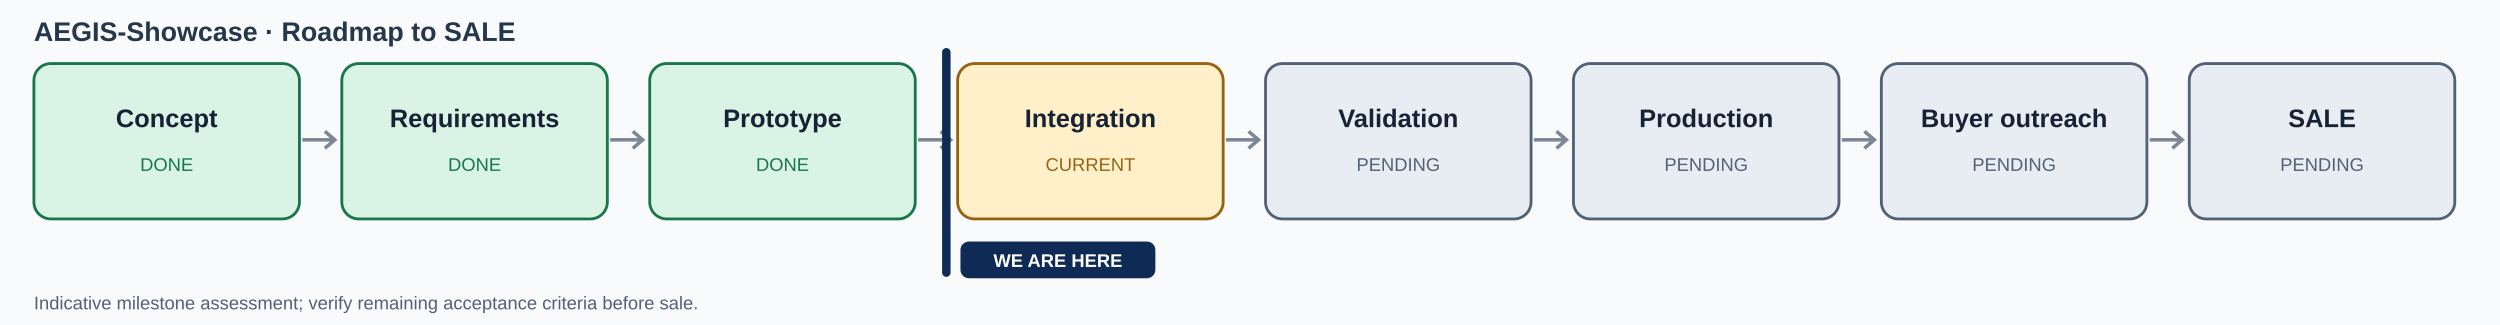
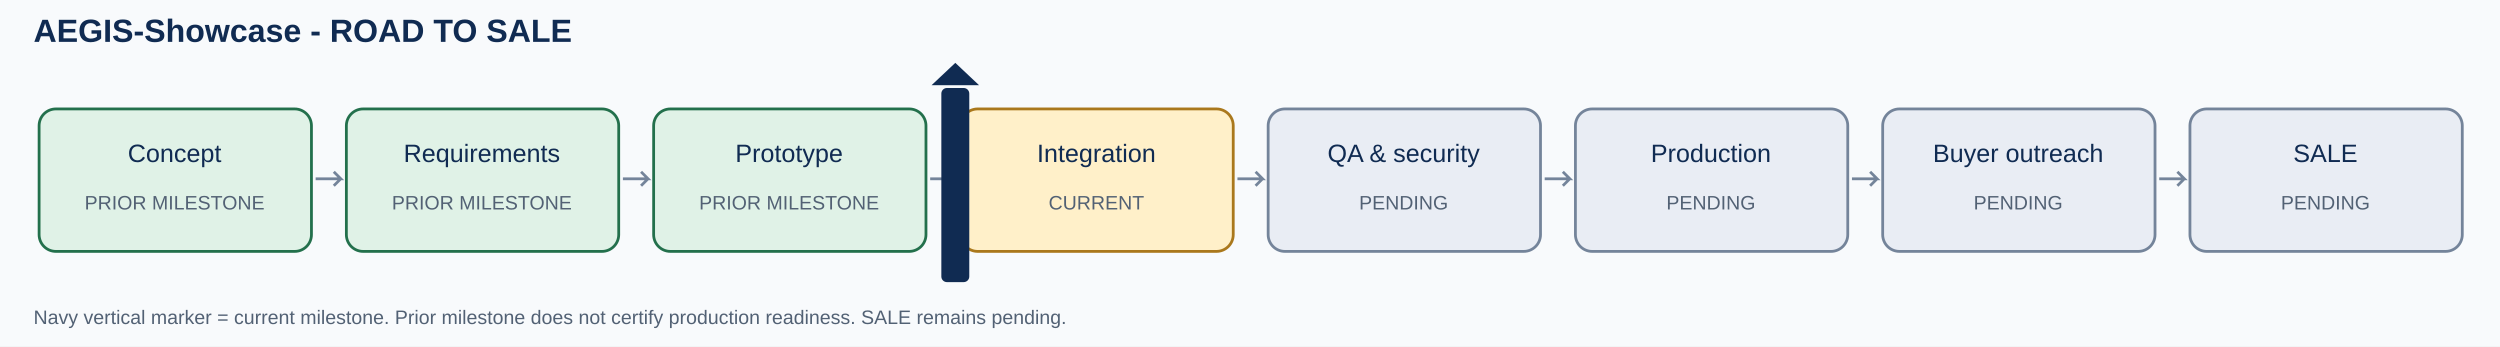
- <svg xmlns="http://www.w3.org/2000/svg" width="1770" height="230" viewBox="0 0 1770 230" role="img" aria-label="AEGIS-Showcase timeline with current milestone marked by a navy vertical line">
-   <rect width="1770" height="230" fill="#f8fafc" />
-   <text x="24" y="29" font-family="Arial,sans-serif" font-size="19" font-weight="bold" fill="#26374c">AEGIS-Showcase · Roadmap to SALE</text>
-   <rect x="24" y="45" width="188" height="110" rx="12" fill="#d9f3e4" stroke="#19764b" stroke-width="2" />
-   <text x="118" y="90" text-anchor="middle" font-family="Arial,sans-serif" font-size="18" font-weight="bold" fill="#172235">Concept</text>
-   <text x="118" y="121" text-anchor="middle" font-family="Arial,sans-serif" font-size="13" fill="#19764b">DONE</text>
-   <path d="M214 99h23m-7 -6l7 6 -7 6" fill="none" stroke="#7b8795" stroke-width="2.5" />
-   <rect x="242" y="45" width="188" height="110" rx="12" fill="#d9f3e4" stroke="#19764b" stroke-width="2" />
-   <text x="336" y="90" text-anchor="middle" font-family="Arial,sans-serif" font-size="18" font-weight="bold" fill="#172235">Requirements</text>
-   <text x="336" y="121" text-anchor="middle" font-family="Arial,sans-serif" font-size="13" fill="#19764b">DONE</text>
-   <path d="M432 99h23m-7 -6l7 6 -7 6" fill="none" stroke="#7b8795" stroke-width="2.5" />
-   <rect x="460" y="45" width="188" height="110" rx="12" fill="#d9f3e4" stroke="#19764b" stroke-width="2" />
-   <text x="554" y="90" text-anchor="middle" font-family="Arial,sans-serif" font-size="18" font-weight="bold" fill="#172235">Prototype</text>
-   <text x="554" y="121" text-anchor="middle" font-family="Arial,sans-serif" font-size="13" fill="#19764b">DONE</text>
-   <path d="M650 99h23m-7 -6l7 6 -7 6" fill="none" stroke="#7b8795" stroke-width="2.5" />
-   <rect x="678" y="45" width="188" height="110" rx="12" fill="#fff0ca" stroke="#966311" stroke-width="2" />
-   <text x="772" y="90" text-anchor="middle" font-family="Arial,sans-serif" font-size="18" font-weight="bold" fill="#172235">Integration</text>
-   <text x="772" y="121" text-anchor="middle" font-family="Arial,sans-serif" font-size="13" fill="#966311">CURRENT</text>
-   <path d="M868 99h23m-7 -6l7 6 -7 6" fill="none" stroke="#7b8795" stroke-width="2.5" />
-   <rect x="896" y="45" width="188" height="110" rx="12" fill="#e8edf4" stroke="#526174" stroke-width="2" />
-   <text x="990" y="90" text-anchor="middle" font-family="Arial,sans-serif" font-size="18" font-weight="bold" fill="#172235">Validation</text>
-   <text x="990" y="121" text-anchor="middle" font-family="Arial,sans-serif" font-size="13" fill="#526174">PENDING</text>
-   <path d="M1086 99h23m-7 -6l7 6 -7 6" fill="none" stroke="#7b8795" stroke-width="2.5" />
-   <rect x="1114" y="45" width="188" height="110" rx="12" fill="#e8edf4" stroke="#526174" stroke-width="2" />
-   <text x="1208" y="90" text-anchor="middle" font-family="Arial,sans-serif" font-size="18" font-weight="bold" fill="#172235">Production</text>
-   <text x="1208" y="121" text-anchor="middle" font-family="Arial,sans-serif" font-size="13" fill="#526174">PENDING</text>
-   <path d="M1304 99h23m-7 -6l7 6 -7 6" fill="none" stroke="#7b8795" stroke-width="2.5" />
-   <rect x="1332" y="45" width="188" height="110" rx="12" fill="#e8edf4" stroke="#526174" stroke-width="2" />
-   <text x="1426" y="90" text-anchor="middle" font-family="Arial,sans-serif" font-size="18" font-weight="bold" fill="#172235">Buyer outreach</text>
-   <text x="1426" y="121" text-anchor="middle" font-family="Arial,sans-serif" font-size="13" fill="#526174">PENDING</text>
-   <path d="M1522 99h23m-7 -6l7 6 -7 6" fill="none" stroke="#7b8795" stroke-width="2.5" />
-   <rect x="1550" y="45" width="188" height="110" rx="12" fill="#e8edf4" stroke="#526174" stroke-width="2" />
-   <text x="1644" y="90" text-anchor="middle" font-family="Arial,sans-serif" font-size="18" font-weight="bold" fill="#172235">SALE</text>
-   <text x="1644" y="121" text-anchor="middle" font-family="Arial,sans-serif" font-size="13" fill="#526174">PENDING</text>
-   <line x1="670" y1="37" x2="670" y2="193" stroke="#102a56" stroke-width="6" stroke-linecap="round" />
-   <rect x="680" y="171" width="138" height="26" rx="6" fill="#102a56" />
-   <text x="749" y="189" text-anchor="middle" font-family="Arial,sans-serif" font-size="13" font-weight="bold" fill="white">WE ARE HERE</text>
-   <text x="24" y="219" font-family="Arial,sans-serif" font-size="13" fill="#526174">Indicative milestone assessment; verify remaining acceptance criteria before sale.</text>
+ <svg xmlns="http://www.w3.org/2000/svg" width="1790" height="248" viewBox="0 0 1790 248" role="img" aria-label="Horizontal roadmap with thick vertical navy marker at Integration">
+   <rect width="1790" height="248" fill="#f8fafc" />
+   <text x="24" y="30" font-family="Arial" font-size="23" font-weight="bold" fill="#102b52">AEGIS-Showcase - ROAD TO SALE</text>
+   <rect x="28" y="78" width="195" height="102" rx="12" fill="#e0f2e7" stroke="#23704c" stroke-width="2" />
+   <text x="125" y="116" text-anchor="middle" font-family="Arial" font-size="18" fill="#102b52">Concept</text>
+   <text x="125" y="150" text-anchor="middle" font-family="Arial" font-size="14" fill="#526174">PRIOR MILESTONE</text>
+   <path d="M 226 128 h 18 l -5 -5 m 5 5 l -5 5" stroke="#74849a" stroke-width="2" fill="none" />
+   <rect x="248" y="78" width="195" height="102" rx="12" fill="#e0f2e7" stroke="#23704c" stroke-width="2" />
+   <text x="345" y="116" text-anchor="middle" font-family="Arial" font-size="18" fill="#102b52">Requirements</text>
+   <text x="345" y="150" text-anchor="middle" font-family="Arial" font-size="14" fill="#526174">PRIOR MILESTONE</text>
+   <path d="M 446 128 h 18 l -5 -5 m 5 5 l -5 5" stroke="#74849a" stroke-width="2" fill="none" />
+   <rect x="468" y="78" width="195" height="102" rx="12" fill="#e0f2e7" stroke="#23704c" stroke-width="2" />
+   <text x="565" y="116" text-anchor="middle" font-family="Arial" font-size="18" fill="#102b52">Prototype</text>
+   <text x="565" y="150" text-anchor="middle" font-family="Arial" font-size="14" fill="#526174">PRIOR MILESTONE</text>
+   <path d="M 666 128 h 18 l -5 -5 m 5 5 l -5 5" stroke="#74849a" stroke-width="2" fill="none" />
+   <rect x="688" y="78" width="195" height="102" rx="12" fill="#fff0c9" stroke="#aa781c" stroke-width="2" />
+   <text x="785" y="116" text-anchor="middle" font-family="Arial" font-size="18" fill="#102b52">Integration</text>
+   <text x="785" y="150" text-anchor="middle" font-family="Arial" font-size="14" fill="#526174">CURRENT</text>
+   <path d="M 886 128 h 18 l -5 -5 m 5 5 l -5 5" stroke="#74849a" stroke-width="2" fill="none" />
+   <rect x="908" y="78" width="195" height="102" rx="12" fill="#e9edf4" stroke="#74849a" stroke-width="2" />
+   <text x="1005" y="116" text-anchor="middle" font-family="Arial" font-size="18" fill="#102b52">QA &amp; security</text>
+   <text x="1005" y="150" text-anchor="middle" font-family="Arial" font-size="14" fill="#526174">PENDING</text>
+   <path d="M 1106 128 h 18 l -5 -5 m 5 5 l -5 5" stroke="#74849a" stroke-width="2" fill="none" />
+   <rect x="1128" y="78" width="195" height="102" rx="12" fill="#e9edf4" stroke="#74849a" stroke-width="2" />
+   <text x="1225" y="116" text-anchor="middle" font-family="Arial" font-size="18" fill="#102b52">Production</text>
+   <text x="1225" y="150" text-anchor="middle" font-family="Arial" font-size="14" fill="#526174">PENDING</text>
+   <path d="M 1326 128 h 18 l -5 -5 m 5 5 l -5 5" stroke="#74849a" stroke-width="2" fill="none" />
+   <rect x="1348" y="78" width="195" height="102" rx="12" fill="#e9edf4" stroke="#74849a" stroke-width="2" />
+   <text x="1445" y="116" text-anchor="middle" font-family="Arial" font-size="18" fill="#102b52">Buyer outreach</text>
+   <text x="1445" y="150" text-anchor="middle" font-family="Arial" font-size="14" fill="#526174">PENDING</text>
+   <path d="M 1546 128 h 18 l -5 -5 m 5 5 l -5 5" stroke="#74849a" stroke-width="2" fill="none" />
+   <rect x="1568" y="78" width="195" height="102" rx="12" fill="#e9edf4" stroke="#74849a" stroke-width="2" />
+   <text x="1665" y="116" text-anchor="middle" font-family="Arial" font-size="18" fill="#102b52">SALE</text>
+   <text x="1665" y="150" text-anchor="middle" font-family="Arial" font-size="14" fill="#526174">PENDING</text>
+   <rect x="674" y="63" width="20" height="139" rx="4" fill="#102b52" />
+   <path d="M 667 61 L 684 45 L 701 61 Z" fill="#102b52" />
+   <text x="24" y="232" font-family="Arial" font-size="14" fill="#526174">Navy vertical marker = current milestone. Prior milestone does not certify production readiness. SALE remains pending.</text>
</svg>
